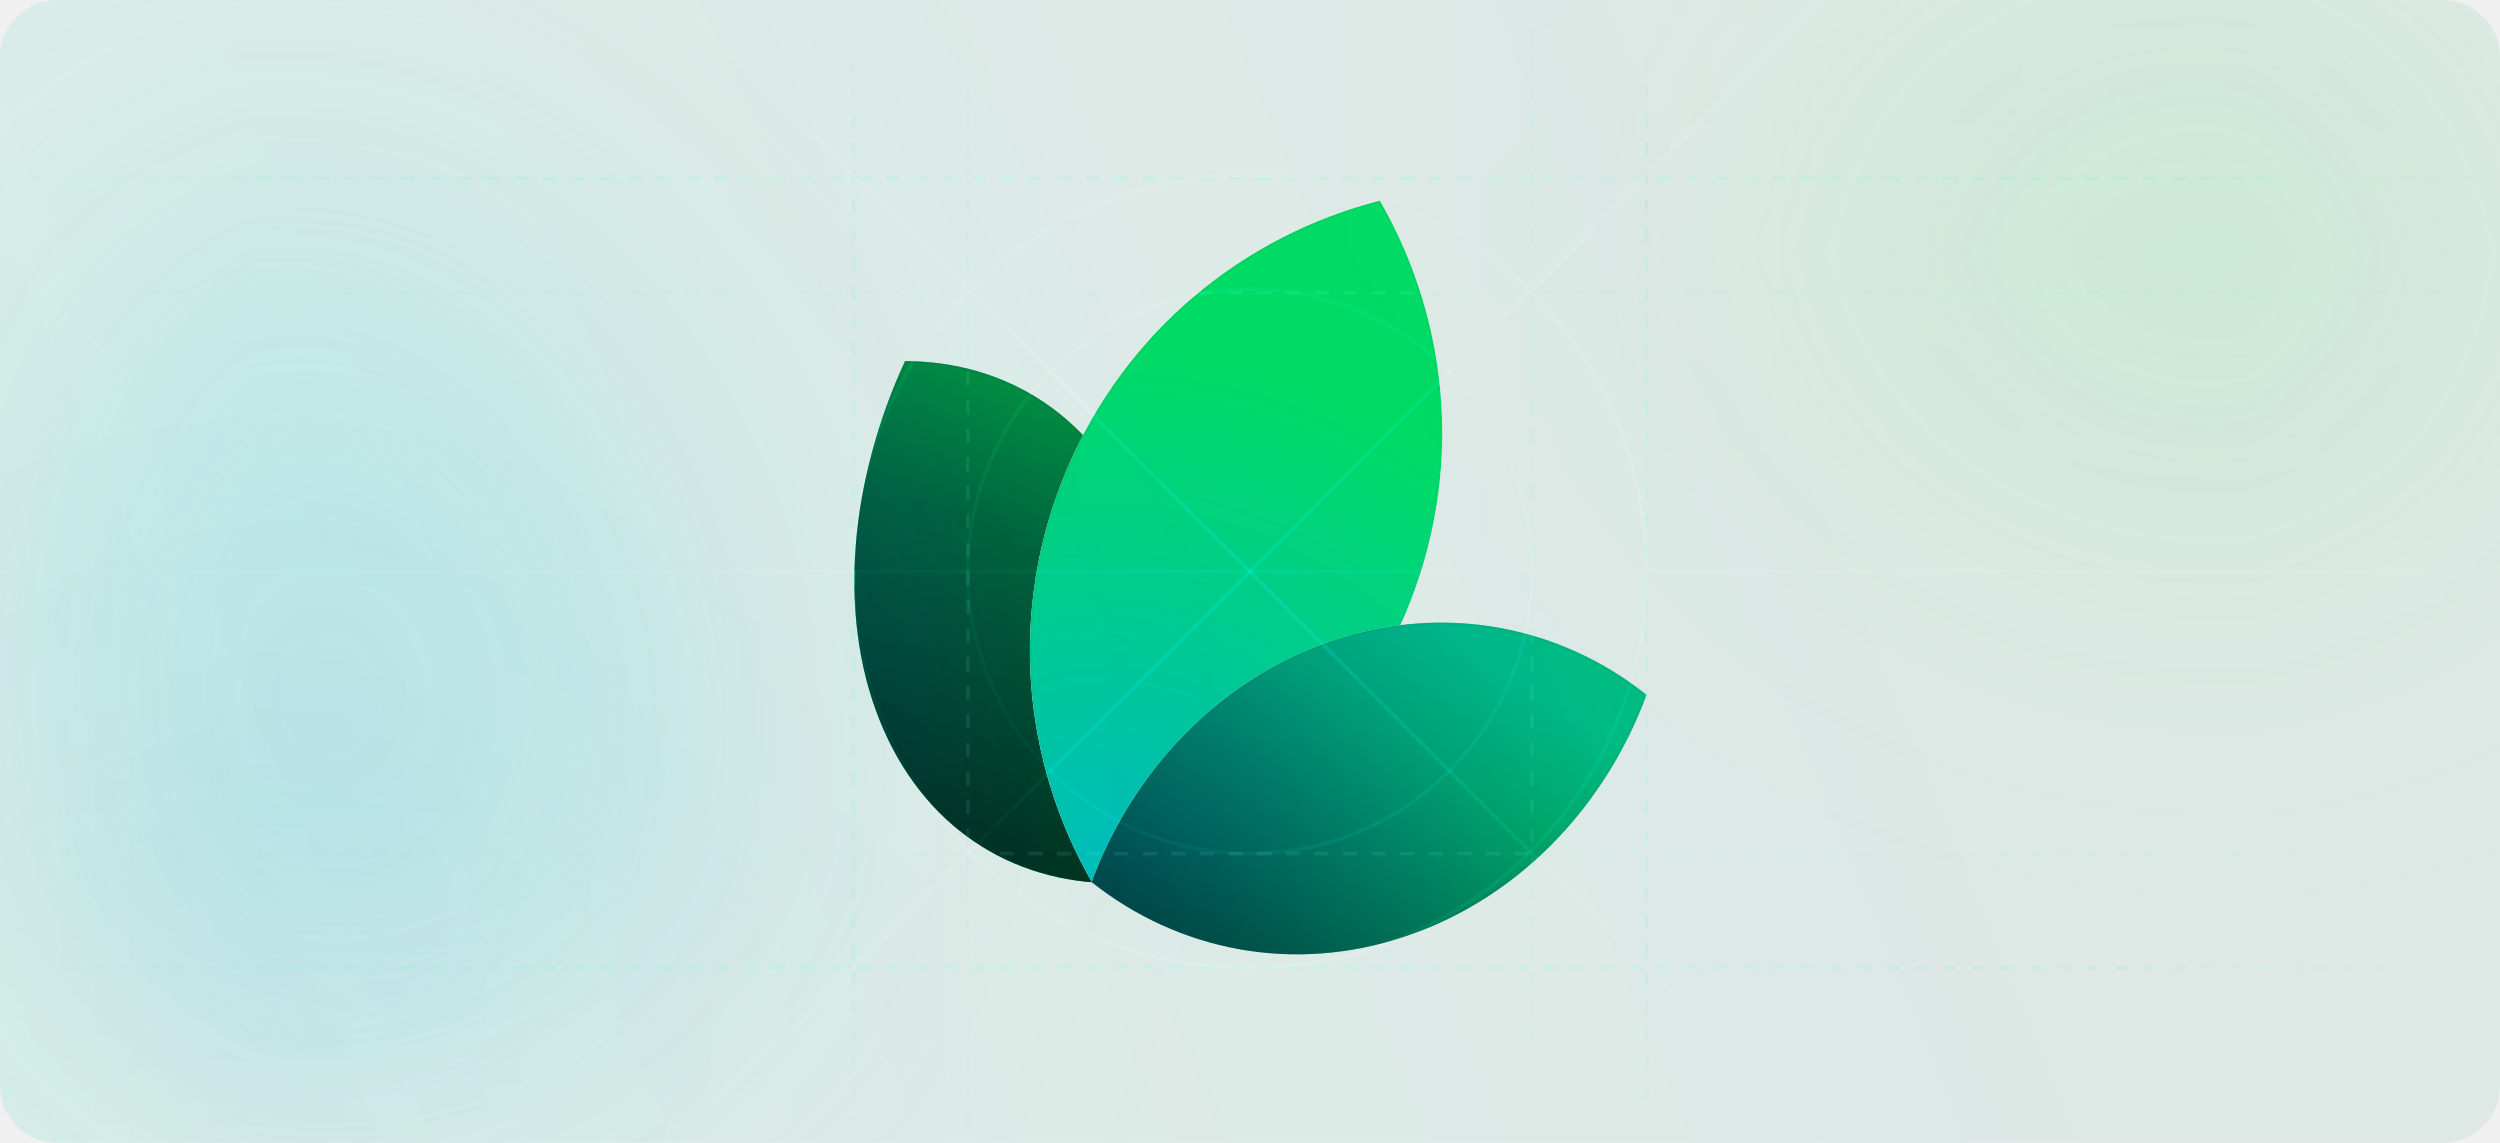
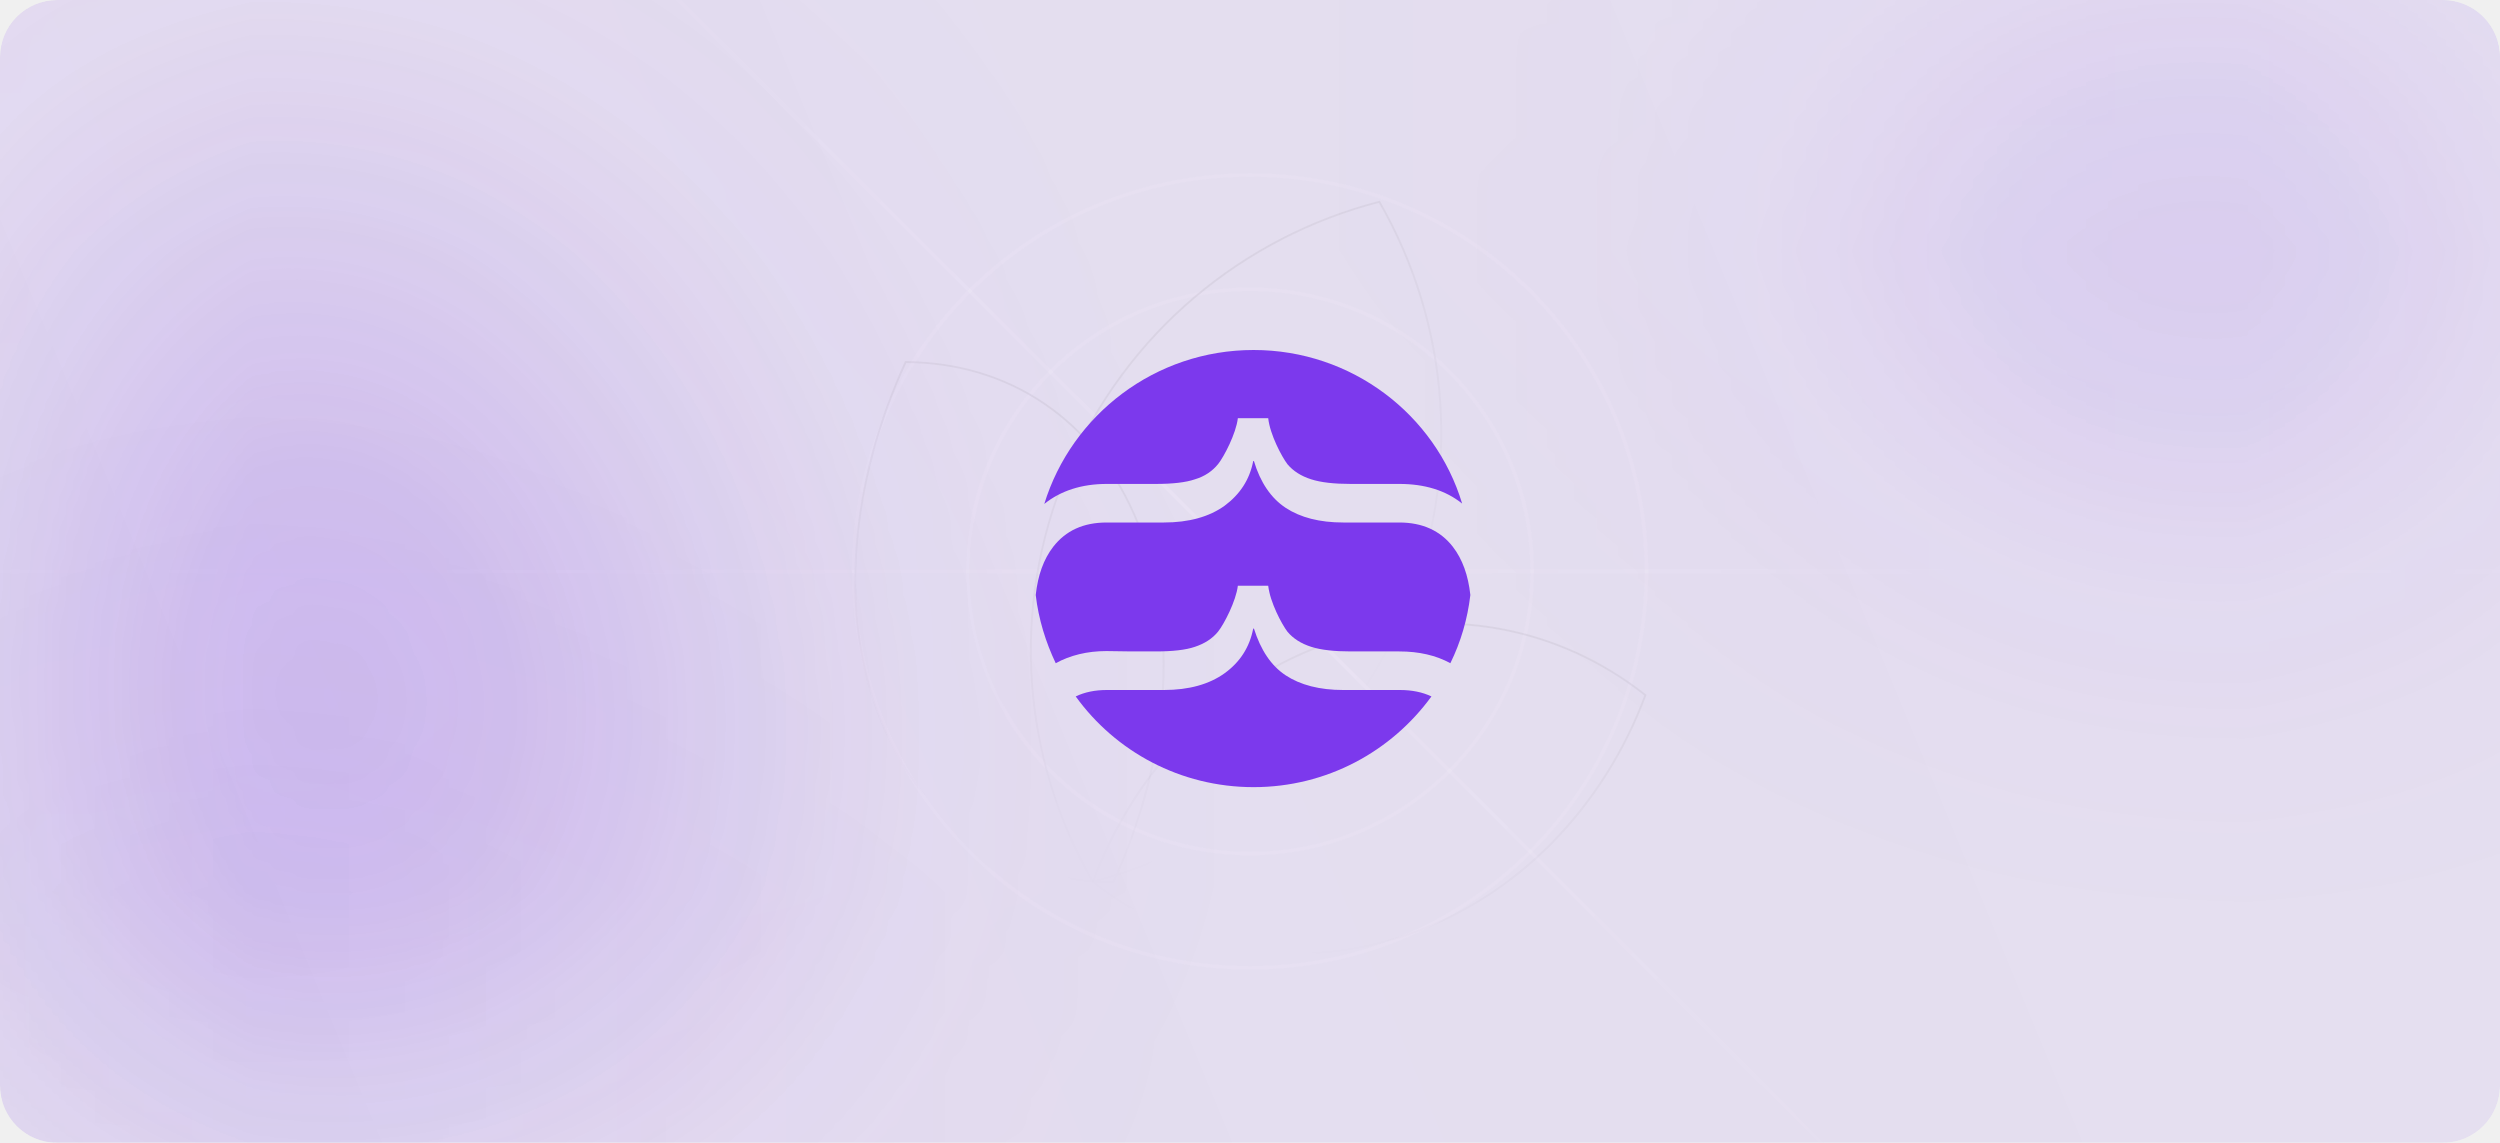
<svg xmlns="http://www.w3.org/2000/svg" width="700" height="320" viewBox="0 0 700 320" fill="none">
-   <g clip-path="url(#clip0_2862_30)">
-     <rect width="700" height="320" rx="16" fill="url(#paint0_linear_2862_30)" />
-     <path d="M311.889 247.3C283.097 247.215 258.226 231.466 246.292 201.629C234.357 171.793 238.02 134.523 253.414 101.112C282.206 101.197 307.077 116.945 319.011 146.782C330.946 176.619 327.283 213.888 311.889 247.3Z" fill="white" />
-     <path d="M311.889 247.3C283.097 247.215 258.226 231.466 246.292 201.629C234.357 171.793 238.02 134.523 253.414 101.112C282.206 101.197 307.077 116.945 319.011 146.782C330.946 176.619 327.283 213.888 311.889 247.3Z" fill="url(#paint1_radial_2862_30)" />
-     <path d="M311.889 247.3C283.097 247.215 258.226 231.466 246.292 201.629C234.357 171.793 238.02 134.523 253.414 101.112C282.206 101.197 307.077 116.945 319.011 146.782C330.946 176.619 327.283 213.888 311.889 247.3Z" fill="black" fill-opacity="0.5" style="mix-blend-mode:hard-light" />
-     <path d="M311.889 247.3C283.097 247.215 258.226 231.466 246.292 201.629C234.357 171.793 238.02 134.523 253.414 101.112C282.206 101.197 307.077 116.945 319.011 146.782C330.946 176.619 327.283 213.888 311.889 247.3Z" fill="url(#paint2_linear_2862_30)" fill-opacity="0.5" style="mix-blend-mode:hard-light" />
-     <path d="M311.72 247.034C283.108 246.887 258.409 231.208 246.538 201.531C234.656 171.825 238.271 134.702 253.583 101.377C282.195 101.524 306.894 117.203 318.765 146.88C330.647 176.586 327.031 213.709 311.72 247.034Z" stroke="url(#paint3_linear_2862_30)" stroke-opacity="0.05" stroke-width="0.531" />
-     <path d="M305.839 247.174C343.92 237.419 377.154 210.619 393.585 171.64C410.017 132.661 405.98 90.199 386.347 56.193C348.266 65.948 315.032 92.749 298.601 131.728C282.169 170.706 286.206 213.168 305.839 247.174Z" fill="white" />
-     <path d="M305.839 247.174C343.92 237.419 377.154 210.619 393.585 171.64C410.017 132.661 405.98 90.199 386.347 56.193C348.266 65.948 315.032 92.749 298.601 131.728C282.169 170.706 286.206 213.168 305.839 247.174Z" fill="url(#paint4_radial_2862_30)" />
-     <path d="M393.341 171.537C376.971 210.369 343.89 237.091 305.969 246.867C286.462 212.959 282.476 170.663 298.845 131.831C315.215 92.998 348.295 66.276 386.217 56.5C405.724 90.408 409.71 132.704 393.341 171.537Z" stroke="url(#paint5_linear_2862_30)" stroke-opacity="0.05" stroke-width="0.531" />
-     <path d="M305.686 246.995C329.749 266.114 361.965 272.832 393.67 262.129C425.376 251.426 449.499 225.691 461.03 194.556C436.967 175.437 404.751 168.719 373.045 179.422C341.34 190.125 317.217 215.86 305.686 246.995Z" fill="white" />
-     <path d="M305.686 246.995C329.749 266.114 361.965 272.832 393.67 262.129C425.376 251.426 449.499 225.691 461.03 194.556C436.967 175.437 404.751 168.719 373.045 179.422C341.34 190.125 317.217 215.86 305.686 246.995Z" fill="url(#paint6_radial_2862_30)" />
-     <path d="M305.686 246.995C329.749 266.114 361.965 272.832 393.67 262.129C425.376 251.426 449.499 225.691 461.03 194.556C436.967 175.437 404.751 168.719 373.045 179.422C341.34 190.125 317.217 215.86 305.686 246.995Z" fill="black" fill-opacity="0.2" style="mix-blend-mode:hard-light" />
-     <path d="M305.686 246.995C329.749 266.114 361.965 272.832 393.67 262.129C425.376 251.426 449.499 225.691 461.03 194.556C436.967 175.437 404.751 168.719 373.045 179.422C341.34 190.125 317.217 215.86 305.686 246.995Z" fill="url(#paint7_linear_2862_30)" fill-opacity="0.5" style="mix-blend-mode:hard-light" />
-     <path d="M393.586 261.878C362.034 272.529 329.98 265.88 306.002 246.907C317.534 215.919 341.57 190.327 373.13 179.673C404.681 169.023 436.735 175.671 460.714 194.644C449.181 225.632 425.145 251.224 393.586 261.878Z" stroke="url(#paint8_linear_2862_30)" stroke-opacity="0.05" stroke-width="0.531" />
-     <g opacity="0.8" filter="url(#filter0_f_2862_30)">
-       <circle cx="660" cy="-60" r="160" fill="#18E244" fill-opacity="0.4" />
+   <g clip-path="url(#clip0_1_4)">
+     <mask id="mask0_1_4" style="mask-type:luminance" maskUnits="userSpaceOnUse" x="0" y="0" width="700" height="320">
+       <path d="M684 0H16C7.163 0 0 7.163 0 16V304C0 312.837 7.163 320 16 320H684C692.837 320 700 312.837 700 304V16C700 7.163 692.837 0 684 0Z" fill="white" />
+     </mask>
+     <g mask="url(#mask0_1_4)">
+       <path d="M684 0H16C7.163 0 0 7.163 0 16V304C0 312.837 7.163 320 16 320H684C692.837 320 700 312.837 700 304V16C700 7.163 692.837 0 684 0Z" fill="url(#paint0_linear_1_4)" />
+       <path d="M311.72 247.034C283.108 246.887 258.409 231.208 246.538 201.531C234.656 171.825 238.271 134.702 253.583 101.377C282.195 101.524 306.894 117.203 318.765 146.88C330.647 176.586 327.031 213.709 311.72 247.034Z" stroke="url(#paint1_linear_1_4)" stroke-opacity="0.05" stroke-width="0.531" />
+       <path d="M393.341 171.537C376.971 210.369 343.89 237.091 305.969 246.867C286.462 212.959 282.476 170.663 298.845 131.831C315.215 92.998 348.295 66.276 386.217 56.5C405.724 90.408 409.71 132.704 393.341 171.537Z" stroke="url(#paint2_linear_1_4)" stroke-opacity="0.05" stroke-width="0.531" />
+       <path d="M393.586 261.878C362.034 272.529 329.98 265.88 306.002 246.907C317.534 215.919 341.57 190.327 373.13 179.673C404.681 169.023 436.735 175.671 460.714 194.644C449.181 225.632 425.145 251.224 393.586 261.878Z" stroke="url(#paint3_linear_1_4)" stroke-opacity="0.05" stroke-width="0.531" />
+       <g opacity="0.8" filter="url(#filter0_f_1_4)">
+         <path d="M660 100C748.366 100 820 28.366 820 -60C820 -148.366 748.366 -220 660 -220C571.634 -220 500 -148.366 500 -60C500 28.366 571.634 100 660 100Z" fill="#6415EA" fill-opacity="0.4" />
+       </g>
+       <g opacity="0.8" filter="url(#filter1_f_1_4)">
+         <path d="M20 373C108.366 373 180 301.366 180 213C180 124.634 108.366 53 20 53C-68.366 53 -140 124.634 -140 213C-140 301.366 -68.366 373 20 373Z" fill="#6218E2" fill-opacity="0.33" />
+       </g>
+       <g opacity="0.8" filter="url(#filter2_f_1_4)">
+ </g>
+       <g opacity="0.8" filter="url(#filter3_f_1_4)">
+         <path d="M20 573C108.366 573 180 501.366 180 413C180 324.634 108.366 253 20 253C-68.366 253 -140 324.634 -140 413C-140 501.366 -68.366 573 20 573Z" fill="#4018E2" fill-opacity="0.22" />
+       </g>
+       <path opacity="0.2" d="M0 50H700" stroke="url(#paint4_radial_1_4)" stroke-dasharray="4 4" />
+       <path opacity="0.1" d="M0 82H700" stroke="url(#paint5_radial_1_4)" stroke-dasharray="4 4" />
+       <path opacity="0.2" d="M239 0V320" stroke="url(#paint6_radial_1_4)" stroke-dasharray="4 4" />
+       <path opacity="0.1" d="M271 0V320" stroke="url(#paint7_radial_1_4)" stroke-dasharray="4 4" />
+       <path opacity="0.2" d="M461 0V320" stroke="url(#paint8_radial_1_4)" stroke-dasharray="4 4" />
+       <path opacity="0.1" d="M429 0V320" stroke="url(#paint9_radial_1_4)" stroke-dasharray="4 4" />
+       <path opacity="0.2" d="M0 271H700" stroke="url(#paint10_radial_1_4)" stroke-dasharray="4 4" />
+       <path opacity="0.1" d="M0 239H700" stroke="url(#paint11_radial_1_4)" stroke-dasharray="4 4" />
+       <g style="mix-blend-mode:overlay" opacity="0.1">
+         <path d="M0 160H700" stroke="url(#paint12_linear_1_4)" />
+       </g>
+       <g style="mix-blend-mode:overlay" opacity="0.2">
+         <path d="M511 321L189 -1" stroke="url(#paint13_linear_1_4)" />
+       </g>
+       <g style="mix-blend-mode:overlay" opacity="0.1">
+         <path d="M350 271C411.304 271 461 221.304 461 160C461 98.696 411.304 49 350 49C288.696 49 239 98.696 239 160C239 221.304 288.696 271 350 271Z" stroke="white" />
+       </g>
+       <g style="mix-blend-mode:overlay" opacity="0.1">
+         <path d="M350 239C393.63 239 429 203.63 429 160C429 116.37 393.63 81 350 81C306.37 81 271 116.37 271 160C271 203.63 306.37 239 350 239Z" stroke="white" />
+       </g>
    </g>
-     <g opacity="0.8" filter="url(#filter1_f_2862_30)">
-       <circle cx="20" cy="213" r="160" fill="#18CAE2" fill-opacity="0.33" />
-     </g>
-     <g opacity="0.8" filter="url(#filter2_f_2862_30)">
-       <circle cx="660" cy="480" r="160" fill="#18E2B2" fill-opacity="0.52" />
-     </g>
-     <g opacity="0.8" filter="url(#filter3_f_2862_30)">
-       <circle cx="20" cy="413" r="160" fill="#4018E2" fill-opacity="0.22" />
-     </g>
-     <path opacity="0.2" d="M0 50H700" stroke="url(#paint9_radial_2862_30)" stroke-dasharray="4 4" />
-     <path opacity="0.1" d="M0 82H700" stroke="url(#paint10_radial_2862_30)" stroke-dasharray="4 4" />
-     <path opacity="0.2" d="M239 0L239 320" stroke="url(#paint11_radial_2862_30)" stroke-dasharray="4 4" />
-     <path opacity="0.1" d="M271 0L271 320" stroke="url(#paint12_radial_2862_30)" stroke-dasharray="4 4" />
-     <path opacity="0.2" d="M461 0L461 320" stroke="url(#paint13_radial_2862_30)" stroke-dasharray="4 4" />
-     <path opacity="0.1" d="M429 0L429 320" stroke="url(#paint14_radial_2862_30)" stroke-dasharray="4 4" />
-     <path opacity="0.2" d="M0 271H700" stroke="url(#paint15_radial_2862_30)" stroke-dasharray="4 4" />
-     <path opacity="0.1" d="M0 239H700" stroke="url(#paint16_radial_2862_30)" stroke-dasharray="4 4" />
-     <g style="mix-blend-mode:overlay" opacity="0.1">
-       <path d="M0 160H700" stroke="url(#paint17_linear_2862_30)" />
-     </g>
-     <g style="mix-blend-mode:overlay" opacity="0.2">
-       <path d="M511 -1L189 321" stroke="url(#paint18_linear_2862_30)" />
-     </g>
-     <g style="mix-blend-mode:overlay" opacity="0.2">
-       <path d="M511 321L189 -1" stroke="url(#paint19_linear_2862_30)" />
-     </g>
-     <g style="mix-blend-mode:overlay" opacity="0.1">
-       <circle cx="350" cy="160" r="111" stroke="white" />
-     </g>
-     <g style="mix-blend-mode:overlay" opacity="0.1">
-       <circle cx="350" cy="160" r="79" stroke="white" />
-     </g>
+     <path d="M316.8 182.4H323.6C328.3 182.4 332 182 334.6 181.1C337.3 180.2 339.5 178.8 341.1 176.8C342.7 174.8 346.1 168.3 346.6 164H355.1C355.6 168.6 358.9 174.8 360.5 176.9C362.1 178.8 364.3 180.2 367.1 181.1C369.9 182 373.6 182.4 378.2 182.4H391.8C397.3 182.4 402.1 183.5 406.1 185.7C409 179.8 410.9 173.4 411.7 166.6C411.1 161.1 409.5 156.6 406.8 153.1C403.3 148.6 398.3 146.3 391.8 146.3H376.1C369.5 146.3 364.1 144.9 360 142.2C355.9 139.5 352.9 135.1 351.1 129.1H350.9C349.9 134.3 347.2 138.4 342.9 141.6C338.6 144.7 332.9 146.3 325.9 146.3H309.9C303.3 146.3 298.4 148.6 294.9 153.1C292.2 156.6 290.6 161.1 290 166.6C290.8 173.4 292.8 179.8 295.6 185.7C299.6 183.5 304.4 182.3 309.8 182.3L316.8 182.4Z" fill="#7C39ED" />
+     <path d="M309.9 135.5H323.6C328.3 135.5 332 135.1 334.6 134.2C337.3 133.4 339.5 131.9 341.1 129.9C342.7 127.9 346.1 121.4 346.6 117.1H355.1C355.6 121.7 358.9 127.9 360.5 130C362.1 131.9 364.3 133.3 367.1 134.2C369.9 135.1 373.6 135.5 378.2 135.5H391.8C398.9 135.5 404.8 137.3 409.4 141C401.9 116.1 378.5 98 351 98C323.5 98 300.1 116.1 292.4 141.1C297 137.4 302.9 135.5 309.9 135.5Z" fill="#7C39ED" />
+     <path d="M392 193.2H376.1C369.5 193.2 364.1 191.8 360 189.1C355.9 186.4 353 182 351.1 176H350.9C349.9 181.2 347.2 185.4 342.9 188.5C338.6 191.6 332.9 193.2 325.9 193.2H309.9C306.6 193.2 303.7 193.8 301.2 195C312.3 210.4 330.5 220.4 351 220.4C371.5 220.4 389.6 210.4 400.8 195C398.3 193.8 395.3 193.2 392 193.2Z" fill="#7C39ED" />
  </g>
  <defs>
-     <filter id="filter0_f_2862_30" x="260" y="-460" width="800" height="800" filterUnits="userSpaceOnUse" color-interpolation-filters="sRGB">
+     <filter id="filter0_f_1_4" x="260" y="-460" width="800" height="800" filterUnits="userSpaceOnUse" color-interpolation-filters="sRGB">
      <feFlood flood-opacity="0" result="BackgroundImageFix" />
      <feBlend mode="normal" in="SourceGraphic" in2="BackgroundImageFix" result="shape" />
-       <feGaussianBlur stdDeviation="120" result="effect1_foregroundBlur_2862_30" />
+       <feGaussianBlur stdDeviation="120" result="effect1_foregroundBlur_1_4" />
    </filter>
-     <filter id="filter1_f_2862_30" x="-380" y="-187" width="800" height="800" filterUnits="userSpaceOnUse" color-interpolation-filters="sRGB">
+     <filter id="filter1_f_1_4" x="-380" y="-187" width="800" height="800" filterUnits="userSpaceOnUse" color-interpolation-filters="sRGB">
      <feFlood flood-opacity="0" result="BackgroundImageFix" />
      <feBlend mode="normal" in="SourceGraphic" in2="BackgroundImageFix" result="shape" />
-       <feGaussianBlur stdDeviation="120" result="effect1_foregroundBlur_2862_30" />
+       <feGaussianBlur stdDeviation="120" result="effect1_foregroundBlur_1_4" />
    </filter>
-     <filter id="filter2_f_2862_30" x="260" y="80" width="800" height="800" filterUnits="userSpaceOnUse" color-interpolation-filters="sRGB">
+     <filter id="filter2_f_1_4" x="260" y="80" width="800" height="800" filterUnits="userSpaceOnUse" color-interpolation-filters="sRGB">
      <feFlood flood-opacity="0" result="BackgroundImageFix" />
      <feBlend mode="normal" in="SourceGraphic" in2="BackgroundImageFix" result="shape" />
-       <feGaussianBlur stdDeviation="120" result="effect1_foregroundBlur_2862_30" />
+       <feGaussianBlur stdDeviation="120" result="effect1_foregroundBlur_1_4" />
    </filter>
-     <filter id="filter3_f_2862_30" x="-380" y="13" width="800" height="800" filterUnits="userSpaceOnUse" color-interpolation-filters="sRGB">
+     <filter id="filter3_f_1_4" x="-380" y="13" width="800" height="800" filterUnits="userSpaceOnUse" color-interpolation-filters="sRGB">
      <feFlood flood-opacity="0" result="BackgroundImageFix" />
      <feBlend mode="normal" in="SourceGraphic" in2="BackgroundImageFix" result="shape" />
-       <feGaussianBlur stdDeviation="120" result="effect1_foregroundBlur_2862_30" />
+       <feGaussianBlur stdDeviation="120" result="effect1_foregroundBlur_1_4" />
    </filter>
-     <linearGradient id="paint0_linear_2862_30" x1="1.04308e-05" y1="320" x2="710.784" y2="26.079" gradientUnits="userSpaceOnUse">
-       <stop stop-color="#18E299" stop-opacity="0.09" />
-       <stop offset="0.729" stop-color="#0D9373" stop-opacity="0.08" />
+     <linearGradient id="paint0_linear_1_4" x1="1.27814e-05" y1="320" x2="710.784" y2="26.079" gradientUnits="userSpaceOnUse">
+       <stop stop-color="#6415EA" stop-opacity="0.09" />
+       <stop offset="0.729" stop-color="#6415EA" stop-opacity="0.08" />
    </linearGradient>
-     <radialGradient id="paint1_radial_2862_30" cx="0" cy="0" r="1" gradientUnits="userSpaceOnUse" gradientTransform="translate(208.697 189.703) rotate(-10.029) scale(169.097 167.466)">
-       <stop stop-color="#00B0BB" />
-       <stop offset="1" stop-color="#00DB65" />
-     </radialGradient>
-     <linearGradient id="paint2_linear_2862_30" x1="306.587" y1="93.56" x2="252.341" y2="224.228" gradientUnits="userSpaceOnUse">
-       <stop stop-color="#18E299" />
-       <stop offset="1" />
-     </linearGradient>
-     <linearGradient id="paint3_linear_2862_30" x1="311.84" y1="123.717" x2="253.579" y2="224.761" gradientUnits="userSpaceOnUse">
+     <linearGradient id="paint1_linear_1_4" x1="311.84" y1="123.717" x2="253.579" y2="224.761" gradientUnits="userSpaceOnUse">
      <stop />
      <stop offset="1" stop-opacity="0" />
    </linearGradient>
-     <radialGradient id="paint4_radial_2862_30" cx="0" cy="0" r="1" gradientUnits="userSpaceOnUse" gradientTransform="translate(313.407 243.64) rotate(-75.7542) scale(203.632 223.902)">
-       <stop stop-color="#00BBBB" />
-       <stop offset="0.713" stop-color="#00DB65" />
-     </radialGradient>
-     <linearGradient id="paint5_linear_2862_30" x1="308.586" y1="102.284" x2="383.487" y2="201.169" gradientUnits="userSpaceOnUse">
+     <linearGradient id="paint2_linear_1_4" x1="308.586" y1="102.284" x2="383.487" y2="201.169" gradientUnits="userSpaceOnUse">
      <stop />
      <stop offset="1" stop-opacity="0" />
    </linearGradient>
-     <radialGradient id="paint6_radial_2862_30" cx="0" cy="0" r="1" gradientUnits="userSpaceOnUse" gradientTransform="translate(311.446 249.925) rotate(-20.3524) scale(174.776 163.096)">
-       <stop stop-color="#00B0BB" />
-       <stop offset="1" stop-color="#00DB65" />
-     </radialGradient>
-     <linearGradient id="paint7_linear_2862_30" x1="395.842" y1="169.781" x2="332.121" y2="263.82" gradientUnits="userSpaceOnUse">
-       <stop stop-color="#00B1BC" />
-       <stop offset="1" />
-     </linearGradient>
-     <linearGradient id="paint8_linear_2862_30" x1="395.842" y1="169.781" x2="370.99" y2="271.799" gradientUnits="userSpaceOnUse">
+     <linearGradient id="paint3_linear_1_4" x1="395.842" y1="169.781" x2="370.99" y2="271.799" gradientUnits="userSpaceOnUse">
      <stop />
      <stop offset="1" stop-opacity="0" />
    </linearGradient>
-     <radialGradient id="paint9_radial_2862_30" cx="0" cy="0" r="1" gradientUnits="userSpaceOnUse" gradientTransform="translate(350 50) scale(398.125 182)">
+     <radialGradient id="paint4_radial_1_4" cx="0" cy="0" r="1" gradientUnits="userSpaceOnUse" gradientTransform="translate(nan nan) rotate(nan) scale(nan nan)">
      <stop offset="0.349" stop-color="#84FFD3" />
      <stop offset="0.88" stop-color="#18E299" stop-opacity="0" />
    </radialGradient>
-     <radialGradient id="paint10_radial_2862_30" cx="0" cy="0" r="1" gradientUnits="userSpaceOnUse" gradientTransform="translate(350 82) scale(398.125 182)">
+     <radialGradient id="paint5_radial_1_4" cx="0" cy="0" r="1" gradientUnits="userSpaceOnUse" gradientTransform="translate(nan nan) rotate(nan) scale(nan nan)">
      <stop offset="0.349" stop-color="#84FFD3" />
      <stop offset="0.88" stop-color="#18E299" stop-opacity="0" />
    </radialGradient>
-     <radialGradient id="paint11_radial_2862_30" cx="0" cy="0" r="1" gradientUnits="userSpaceOnUse" gradientTransform="translate(239 160) rotate(90) scale(182 182)">
+     <radialGradient id="paint6_radial_1_4" cx="0" cy="0" r="1" gradientUnits="userSpaceOnUse" gradientTransform="translate(nan nan) rotate(nan) scale(nan nan)">
      <stop offset="0.349" stop-color="#84FFD3" />
      <stop offset="0.88" stop-color="#18E299" stop-opacity="0" />
    </radialGradient>
-     <radialGradient id="paint12_radial_2862_30" cx="0" cy="0" r="1" gradientUnits="userSpaceOnUse" gradientTransform="translate(271 160) rotate(90) scale(182 182)">
+     <radialGradient id="paint7_radial_1_4" cx="0" cy="0" r="1" gradientUnits="userSpaceOnUse" gradientTransform="translate(nan nan) rotate(nan) scale(nan nan)">
      <stop offset="0.349" stop-color="#84FFD3" />
      <stop offset="0.88" stop-color="#18E299" stop-opacity="0" />
    </radialGradient>
-     <radialGradient id="paint13_radial_2862_30" cx="0" cy="0" r="1" gradientUnits="userSpaceOnUse" gradientTransform="translate(461 160) rotate(90) scale(182 182)">
+     <radialGradient id="paint8_radial_1_4" cx="0" cy="0" r="1" gradientUnits="userSpaceOnUse" gradientTransform="translate(nan nan) rotate(nan) scale(nan nan)">
      <stop offset="0.349" stop-color="#84FFD3" />
      <stop offset="0.88" stop-color="#18E299" stop-opacity="0" />
    </radialGradient>
-     <radialGradient id="paint14_radial_2862_30" cx="0" cy="0" r="1" gradientUnits="userSpaceOnUse" gradientTransform="translate(429 160) rotate(90) scale(182 182)">
+     <radialGradient id="paint9_radial_1_4" cx="0" cy="0" r="1" gradientUnits="userSpaceOnUse" gradientTransform="translate(nan nan) rotate(nan) scale(nan nan)">
      <stop offset="0.349" stop-color="#84FFD3" />
      <stop offset="0.88" stop-color="#18E299" stop-opacity="0" />
    </radialGradient>
-     <radialGradient id="paint15_radial_2862_30" cx="0" cy="0" r="1" gradientUnits="userSpaceOnUse" gradientTransform="translate(350 271) scale(398.125 182)">
+     <radialGradient id="paint10_radial_1_4" cx="0" cy="0" r="1" gradientUnits="userSpaceOnUse" gradientTransform="translate(nan nan) rotate(nan) scale(nan nan)">
      <stop offset="0.349" stop-color="#84FFD3" />
      <stop offset="0.88" stop-color="#18E299" stop-opacity="0" />
    </radialGradient>
-     <radialGradient id="paint16_radial_2862_30" cx="0" cy="0" r="1" gradientUnits="userSpaceOnUse" gradientTransform="translate(350 239) scale(398.125 182)">
+     <radialGradient id="paint11_radial_1_4" cx="0" cy="0" r="1" gradientUnits="userSpaceOnUse" gradientTransform="translate(nan nan) rotate(nan) scale(nan nan)">
      <stop offset="0.349" stop-color="#84FFD3" />
      <stop offset="0.88" stop-color="#18E299" stop-opacity="0" />
    </radialGradient>
-     <linearGradient id="paint17_linear_2862_30" x1="0" y1="160" x2="700" y2="160" gradientUnits="userSpaceOnUse">
+     <linearGradient id="paint12_linear_1_4" x1="nan" y1="nan" x2="nan" y2="nan" gradientUnits="userSpaceOnUse">
      <stop stop-color="white" stop-opacity="0.1" />
      <stop offset="0.5" stop-color="white" />
      <stop offset="1" stop-color="white" stop-opacity="0.1" />
    </linearGradient>
-     <linearGradient id="paint18_linear_2862_30" x1="511" y1="-1" x2="189" y2="321" gradientUnits="userSpaceOnUse">
+     <linearGradient id="paint13_linear_1_4" x1="511" y1="321" x2="189" y2="-1" gradientUnits="userSpaceOnUse">
      <stop stop-color="white" stop-opacity="0.1" />
      <stop offset="0.5" stop-color="white" />
      <stop offset="1" stop-color="white" stop-opacity="0.1" />
    </linearGradient>
-     <linearGradient id="paint19_linear_2862_30" x1="511" y1="321" x2="189" y2="-1" gradientUnits="userSpaceOnUse">
-       <stop stop-color="white" stop-opacity="0.1" />
-       <stop offset="0.5" stop-color="white" />
-       <stop offset="1" stop-color="white" stop-opacity="0.1" />
-     </linearGradient>
-     <clipPath id="clip0_2862_30">
-       <rect width="700" height="320" rx="16" fill="white" />
+     <clipPath id="clip0_1_4">
+       <rect width="700" height="320" fill="white" />
    </clipPath>
  </defs>
</svg>
